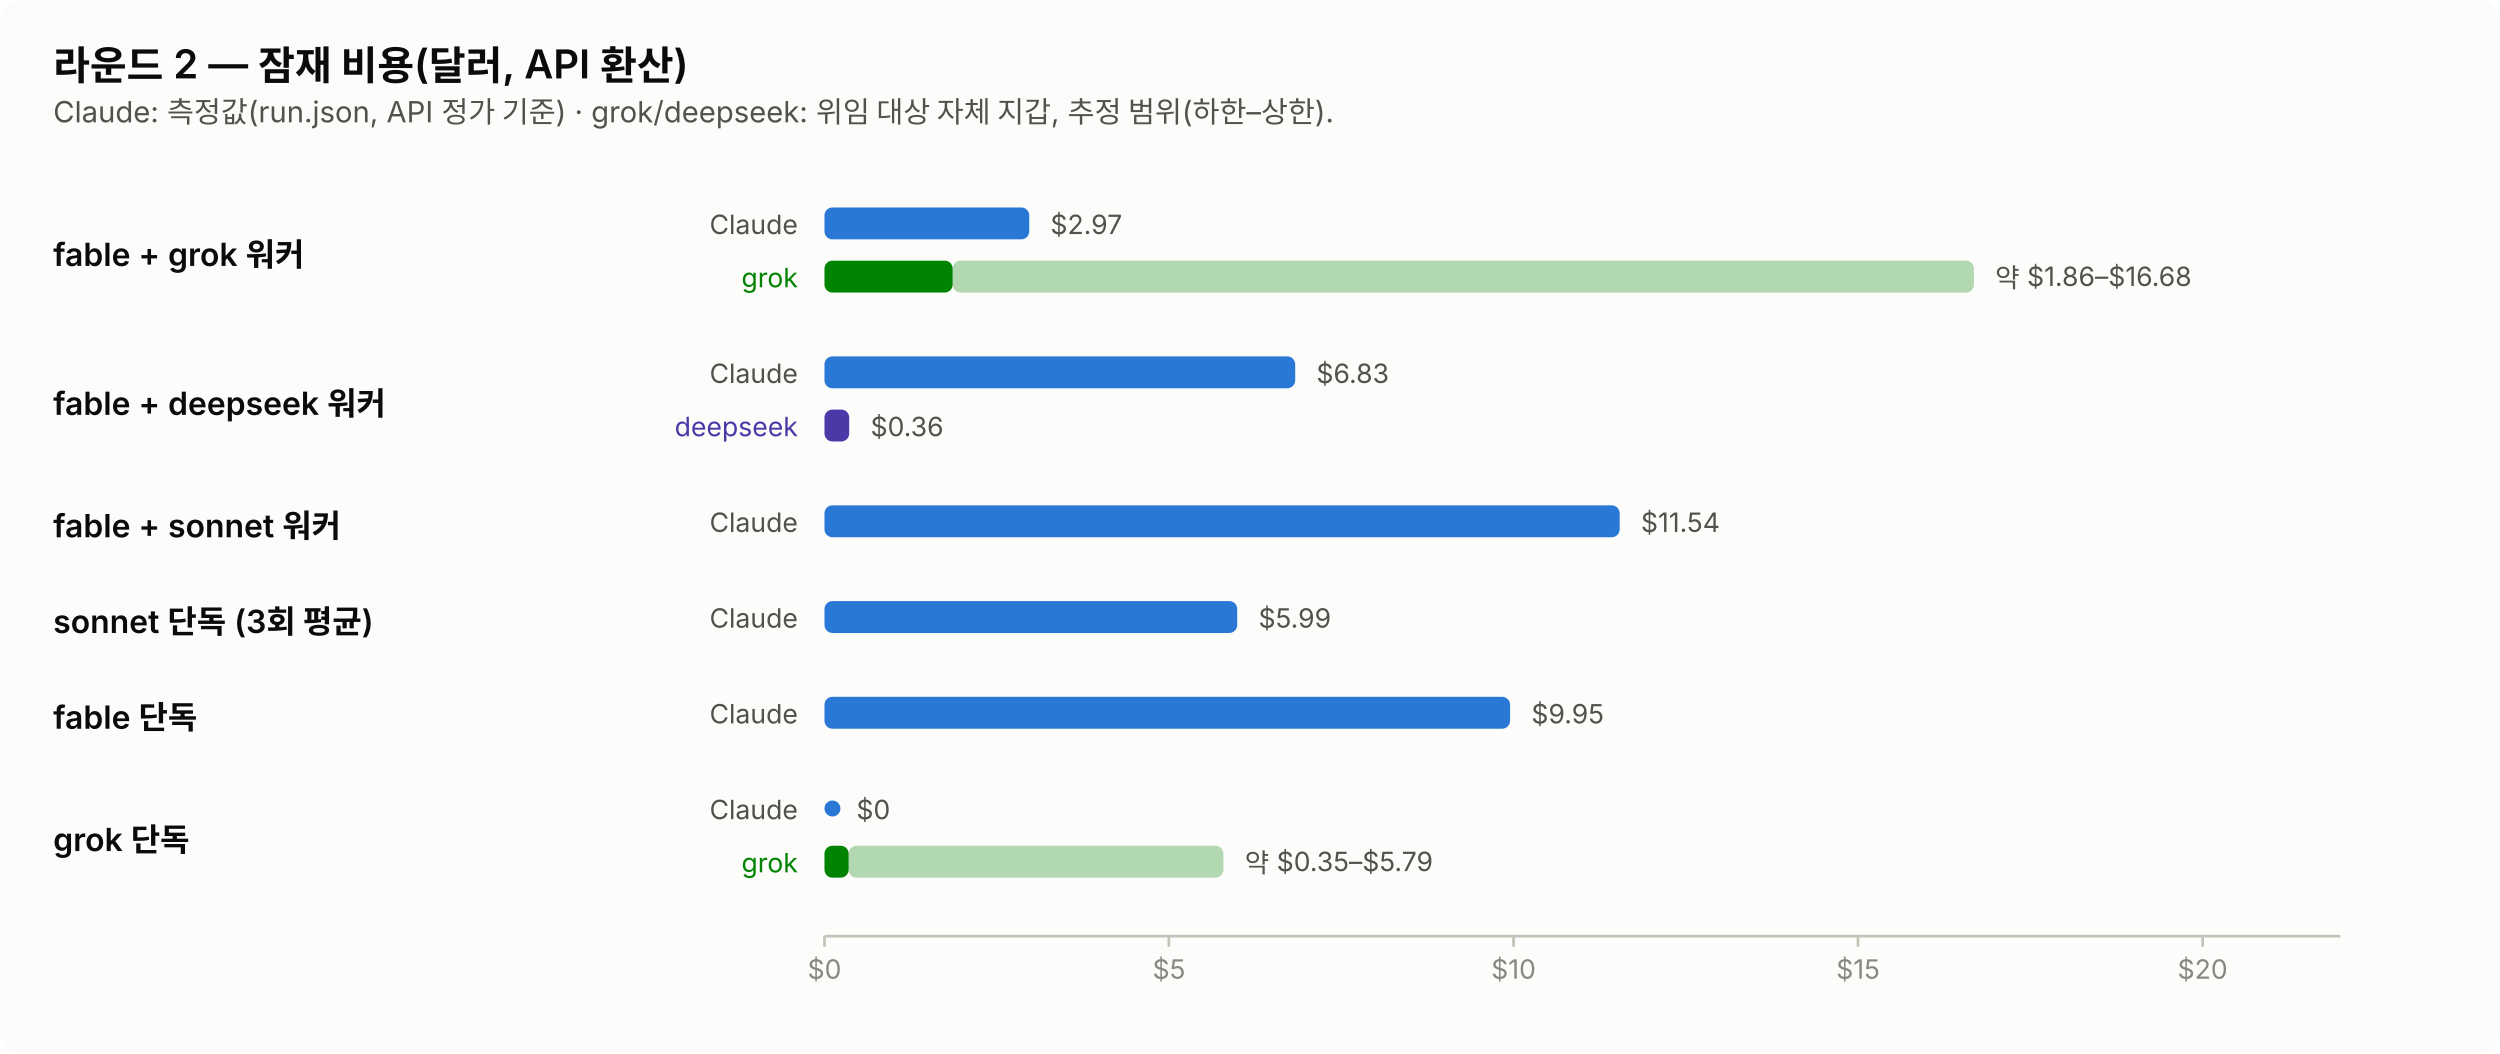
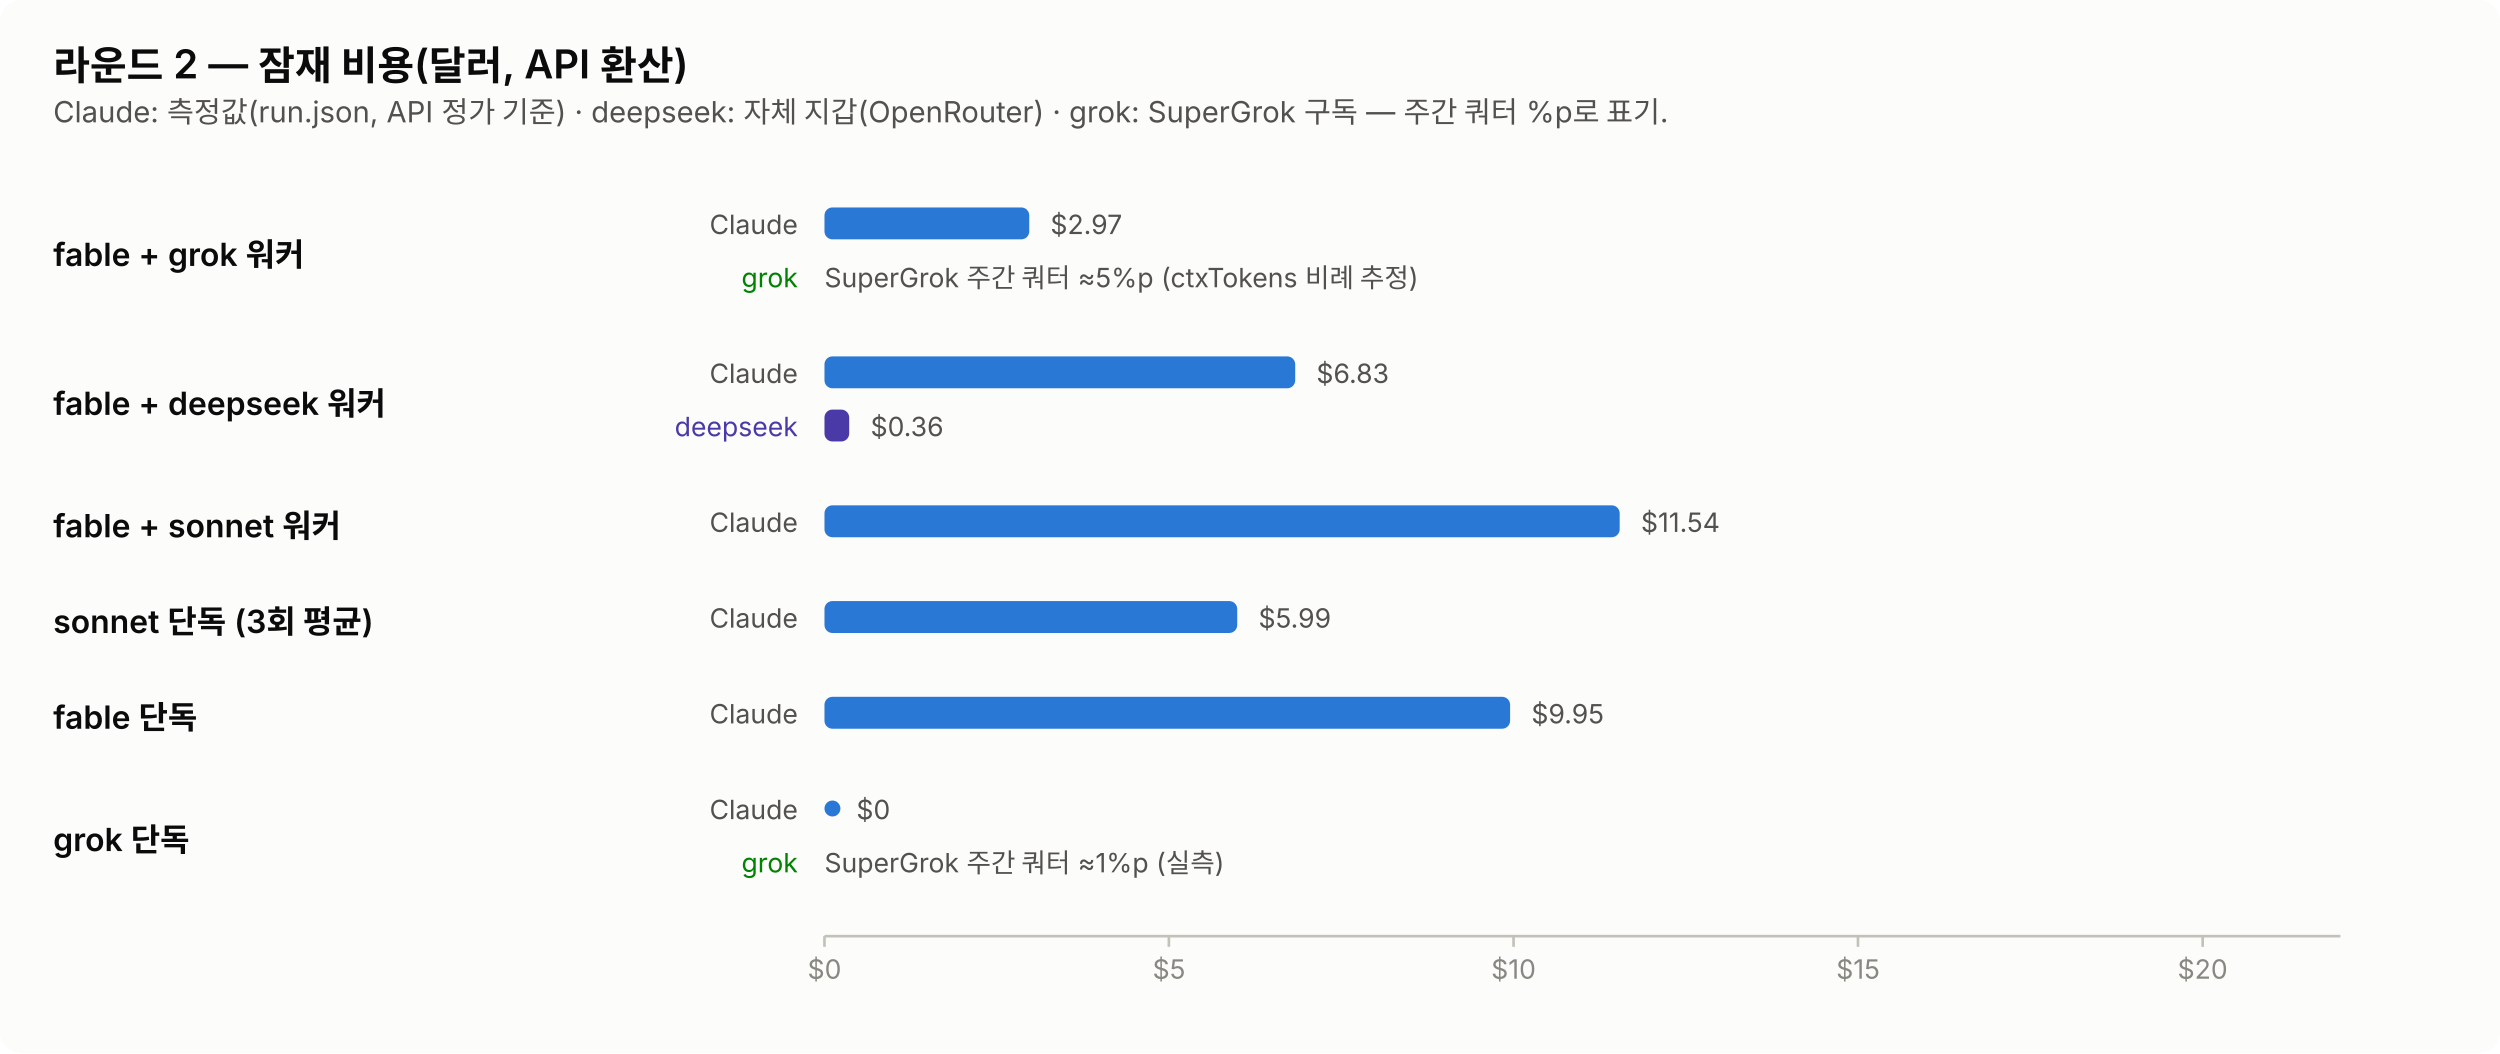
<svg xmlns="http://www.w3.org/2000/svg" viewBox="0 0 940 396" width="940" height="396" role="img" aria-label="라운드 2 조합별 잠재 비용">
  <rect width="940" height="396" rx="8" fill="#fcfcfb" />
  <text x="20" y="30" font-size="15" fill="#0b0b0b" text-anchor="start" font-weight="600" font-family="system-ui,-apple-system,Segoe UI,sans-serif">라운드 2 — 잠재 비용(달러, API 환산)</text>
-   <text x="20" y="46" font-size="11" fill="#52514e" text-anchor="start" font-weight="normal" font-family="system-ui,-apple-system,Segoe UI,sans-serif">Claude: 측정값(run.json, API 정가 기준) · grok/deepseek: 위임 대상 자체 지갑, 추정 범위(하한–상한).</text>
+   <text x="20" y="46" font-size="11" fill="#52514e" text-anchor="start" font-weight="normal" font-family="system-ui,-apple-system,Segoe UI,sans-serif">Claude: 측정값(run.json, API 정가 기준) · deepseek: 자체 지갑(OpenRouter) · grok: SuperGrok 구독 — 주간 쿼터 %p로 표기.</text>
  <text x="20" y="100.0" font-size="12" fill="#0b0b0b" text-anchor="start" font-weight="600" font-family="system-ui,-apple-system,Segoe UI,sans-serif">fable + grok 워커</text>
  <text x="300" y="88" font-size="10" fill="#52514e" text-anchor="end" font-weight="normal" font-family="system-ui,-apple-system,Segoe UI,sans-serif">Claude</text>
  <rect x="310" y="78" width="77.0" height="12" rx="3" fill="#2a78d6" />
  <text x="394.95" y="88" font-size="10" fill="#52514e" text-anchor="start" font-weight="normal" font-family="system-ui,-apple-system,Segoe UI,sans-serif">$2.97</text>
  <text x="300" y="108" font-size="10" fill="#008300" text-anchor="end" font-weight="normal" font-family="system-ui,-apple-system,Segoe UI,sans-serif">grok</text>
-   <rect x="310" y="98" width="48.2" height="12" rx="3" fill="#008300" />
-   <rect x="358.2" y="98" width="384.0" height="12" rx="3" fill="#008300" opacity="0.3" />
-   <text x="750.164" y="108" font-size="10" fill="#52514e" text-anchor="start" font-weight="normal" font-family="system-ui,-apple-system,Segoe UI,sans-serif">약 $1.86–$16.68</text>
+   <text x="310" y="108" font-size="10" fill="#52514e" text-anchor="start" font-weight="normal" font-family="system-ui,-apple-system,Segoe UI,sans-serif">SuperGrok 주간 쿼터 ≈5%p (ctxTokens 비례 추정)</text>
  <text x="20" y="156.0" font-size="12" fill="#0b0b0b" text-anchor="start" font-weight="600" font-family="system-ui,-apple-system,Segoe UI,sans-serif">fable + deepseek 워커</text>
  <text x="300" y="144" font-size="10" fill="#52514e" text-anchor="end" font-weight="normal" font-family="system-ui,-apple-system,Segoe UI,sans-serif">Claude</text>
  <rect x="310" y="134" width="177.0" height="12" rx="3" fill="#2a78d6" />
  <text x="494.959" y="144" font-size="10" fill="#52514e" text-anchor="start" font-weight="normal" font-family="system-ui,-apple-system,Segoe UI,sans-serif">$6.83</text>
  <text x="300" y="164" font-size="10" fill="#4a3aa7" text-anchor="end" font-weight="normal" font-family="system-ui,-apple-system,Segoe UI,sans-serif">deepseek</text>
  <rect x="310" y="154" width="9.3" height="12" rx="3" fill="#4a3aa7" />
  <text x="327.327" y="164" font-size="10" fill="#52514e" text-anchor="start" font-weight="normal" font-family="system-ui,-apple-system,Segoe UI,sans-serif">$0.36</text>
  <text x="20" y="202.0" font-size="12" fill="#0b0b0b" text-anchor="start" font-weight="600" font-family="system-ui,-apple-system,Segoe UI,sans-serif">fable + sonnet 워커</text>
  <text x="300" y="200" font-size="10" fill="#52514e" text-anchor="end" font-weight="normal" font-family="system-ui,-apple-system,Segoe UI,sans-serif">Claude</text>
  <rect x="310" y="190" width="299.0" height="12" rx="3" fill="#2a78d6" />
  <text x="616.991" y="200" font-size="10" fill="#52514e" text-anchor="start" font-weight="normal" font-family="system-ui,-apple-system,Segoe UI,sans-serif">$11.54</text>
  <text x="20" y="238.0" font-size="12" fill="#0b0b0b" text-anchor="start" font-weight="600" font-family="system-ui,-apple-system,Segoe UI,sans-serif">sonnet 단독 (3회 평균)</text>
  <text x="300" y="236" font-size="10" fill="#52514e" text-anchor="end" font-weight="normal" font-family="system-ui,-apple-system,Segoe UI,sans-serif">Claude</text>
  <rect x="310" y="226" width="155.2" height="12" rx="3" fill="#2a78d6" />
  <text x="473.195" y="236" font-size="10" fill="#52514e" text-anchor="start" font-weight="normal" font-family="system-ui,-apple-system,Segoe UI,sans-serif">$5.99</text>
  <text x="20" y="274.0" font-size="12" fill="#0b0b0b" text-anchor="start" font-weight="600" font-family="system-ui,-apple-system,Segoe UI,sans-serif">fable 단독</text>
  <text x="300" y="272" font-size="10" fill="#52514e" text-anchor="end" font-weight="normal" font-family="system-ui,-apple-system,Segoe UI,sans-serif">Claude</text>
  <rect x="310" y="262" width="257.8" height="12" rx="3" fill="#2a78d6" />
  <text x="575.795" y="272" font-size="10" fill="#52514e" text-anchor="start" font-weight="normal" font-family="system-ui,-apple-system,Segoe UI,sans-serif">$9.95</text>
  <text x="20" y="320.0" font-size="12" fill="#0b0b0b" text-anchor="start" font-weight="600" font-family="system-ui,-apple-system,Segoe UI,sans-serif">grok 단독</text>
  <text x="300" y="308" font-size="10" fill="#52514e" text-anchor="end" font-weight="normal" font-family="system-ui,-apple-system,Segoe UI,sans-serif">Claude</text>
  <circle cx="313" cy="304" r="3" fill="#2a78d6" />
  <text x="322" y="308" font-size="10" fill="#52514e" text-anchor="start" font-weight="normal" font-family="system-ui,-apple-system,Segoe UI,sans-serif">$0</text>
  <text x="300" y="328" font-size="10" fill="#008300" text-anchor="end" font-weight="normal" font-family="system-ui,-apple-system,Segoe UI,sans-serif">grok</text>
-   <rect x="310" y="318" width="9.1" height="12" rx="3" fill="#008300" />
-   <rect x="319.1" y="318" width="140.9" height="12" rx="3" fill="#008300" opacity="0.3" />
-   <text x="468.014" y="328" font-size="10" fill="#52514e" text-anchor="start" font-weight="normal" font-family="system-ui,-apple-system,Segoe UI,sans-serif">약 $0.35–$5.79</text>
+   <text x="310" y="328" font-size="10" fill="#52514e" text-anchor="start" font-weight="normal" font-family="system-ui,-apple-system,Segoe UI,sans-serif">SuperGrok 주간 쿼터 ≈1%p (실측)</text>
  <line x1="310" y1="352" x2="880" y2="352" stroke="#c3c2b7" />
  <line x1="310.0" y1="352" x2="310.0" y2="356" stroke="#c3c2b7" />
  <text x="310.0" y="368" font-size="10" fill="#898781" text-anchor="middle" font-weight="normal" font-family="system-ui,-apple-system,Segoe UI,sans-serif">$0</text>
  <line x1="439.5" y1="352" x2="439.5" y2="356" stroke="#c3c2b7" />
  <text x="439.545" y="368" font-size="10" fill="#898781" text-anchor="middle" font-weight="normal" font-family="system-ui,-apple-system,Segoe UI,sans-serif">$5</text>
  <line x1="569.1" y1="352" x2="569.1" y2="356" stroke="#c3c2b7" />
  <text x="569.091" y="368" font-size="10" fill="#898781" text-anchor="middle" font-weight="normal" font-family="system-ui,-apple-system,Segoe UI,sans-serif">$10</text>
  <line x1="698.6" y1="352" x2="698.6" y2="356" stroke="#c3c2b7" />
  <text x="698.636" y="368" font-size="10" fill="#898781" text-anchor="middle" font-weight="normal" font-family="system-ui,-apple-system,Segoe UI,sans-serif">$15</text>
  <line x1="828.2" y1="352" x2="828.2" y2="356" stroke="#c3c2b7" />
  <text x="828.182" y="368" font-size="10" fill="#898781" text-anchor="middle" font-weight="normal" font-family="system-ui,-apple-system,Segoe UI,sans-serif">$20</text>
</svg>
